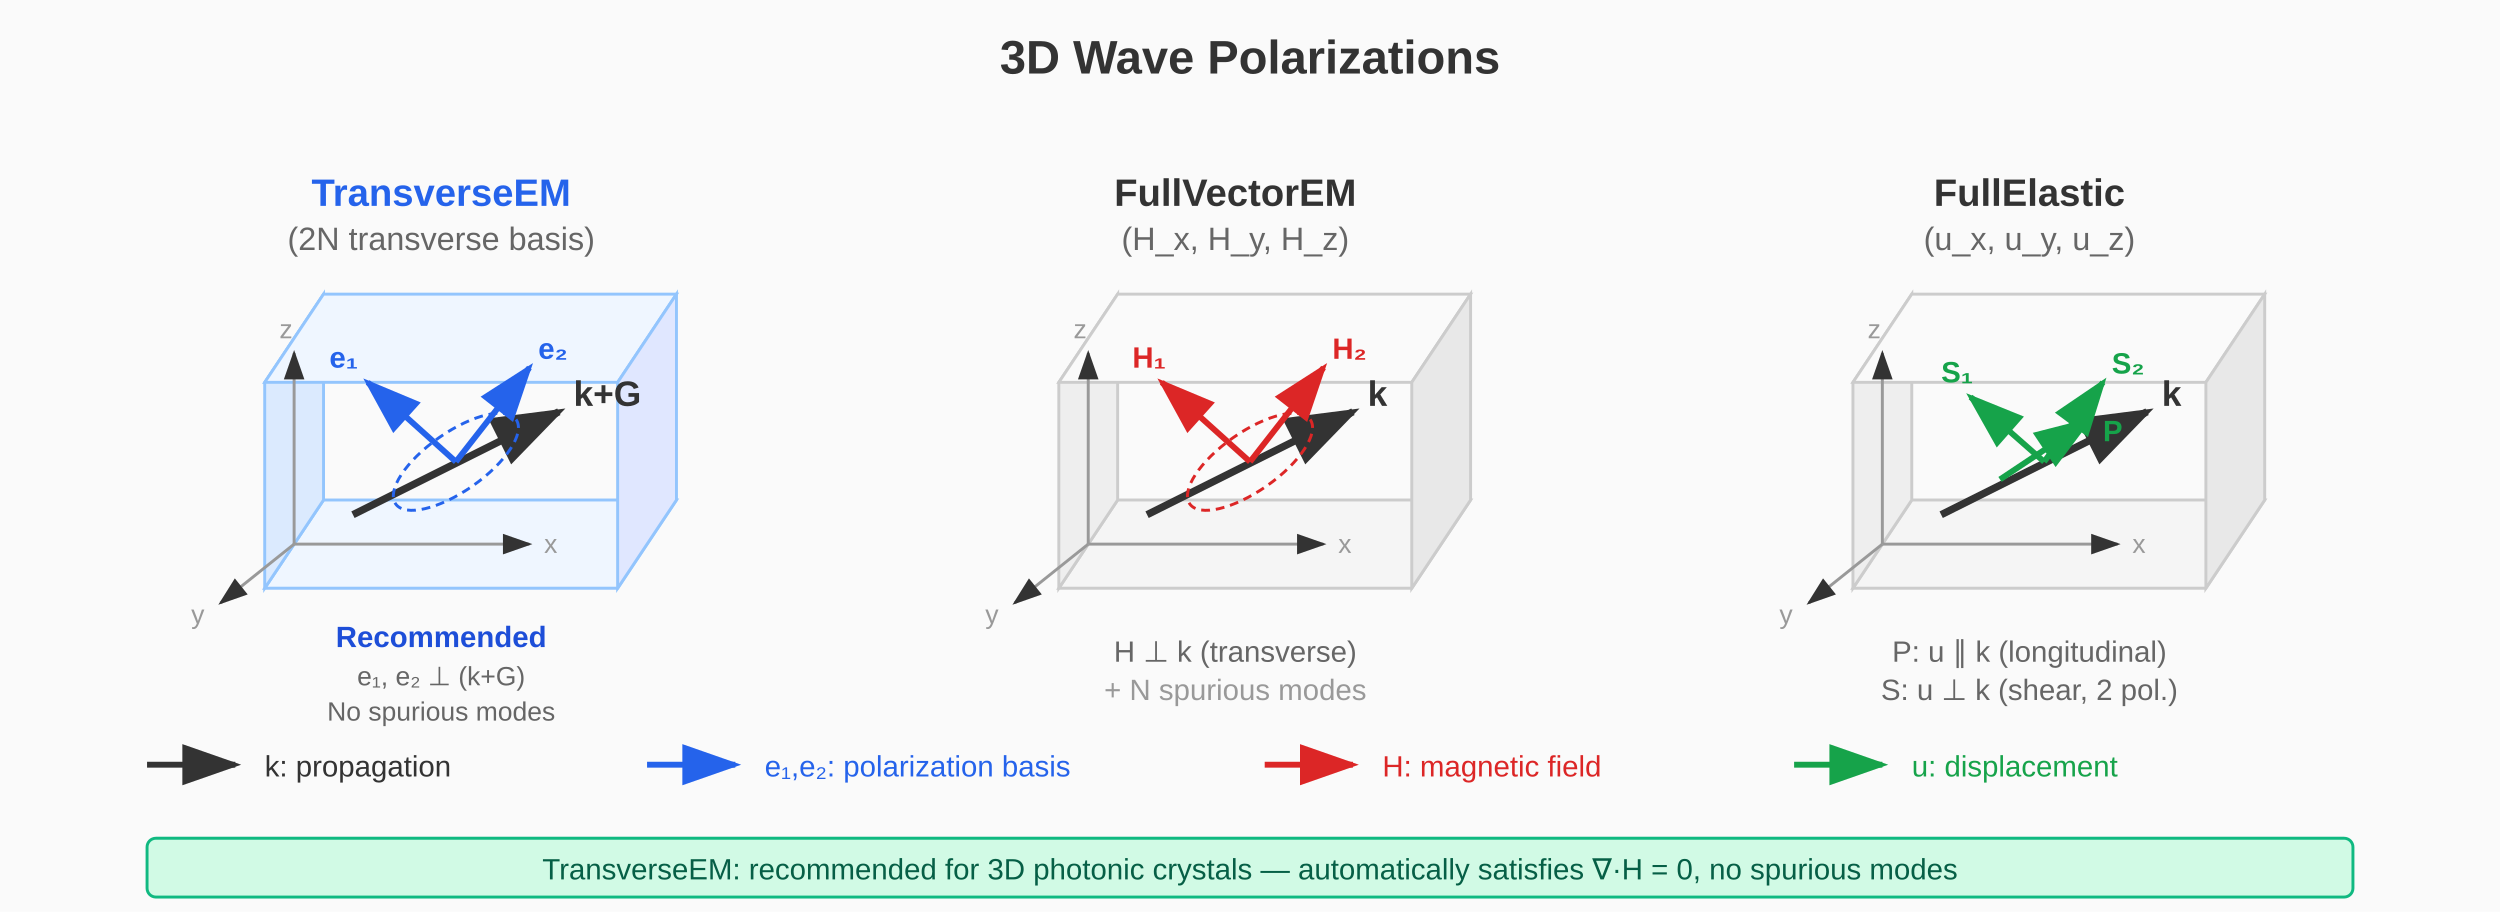
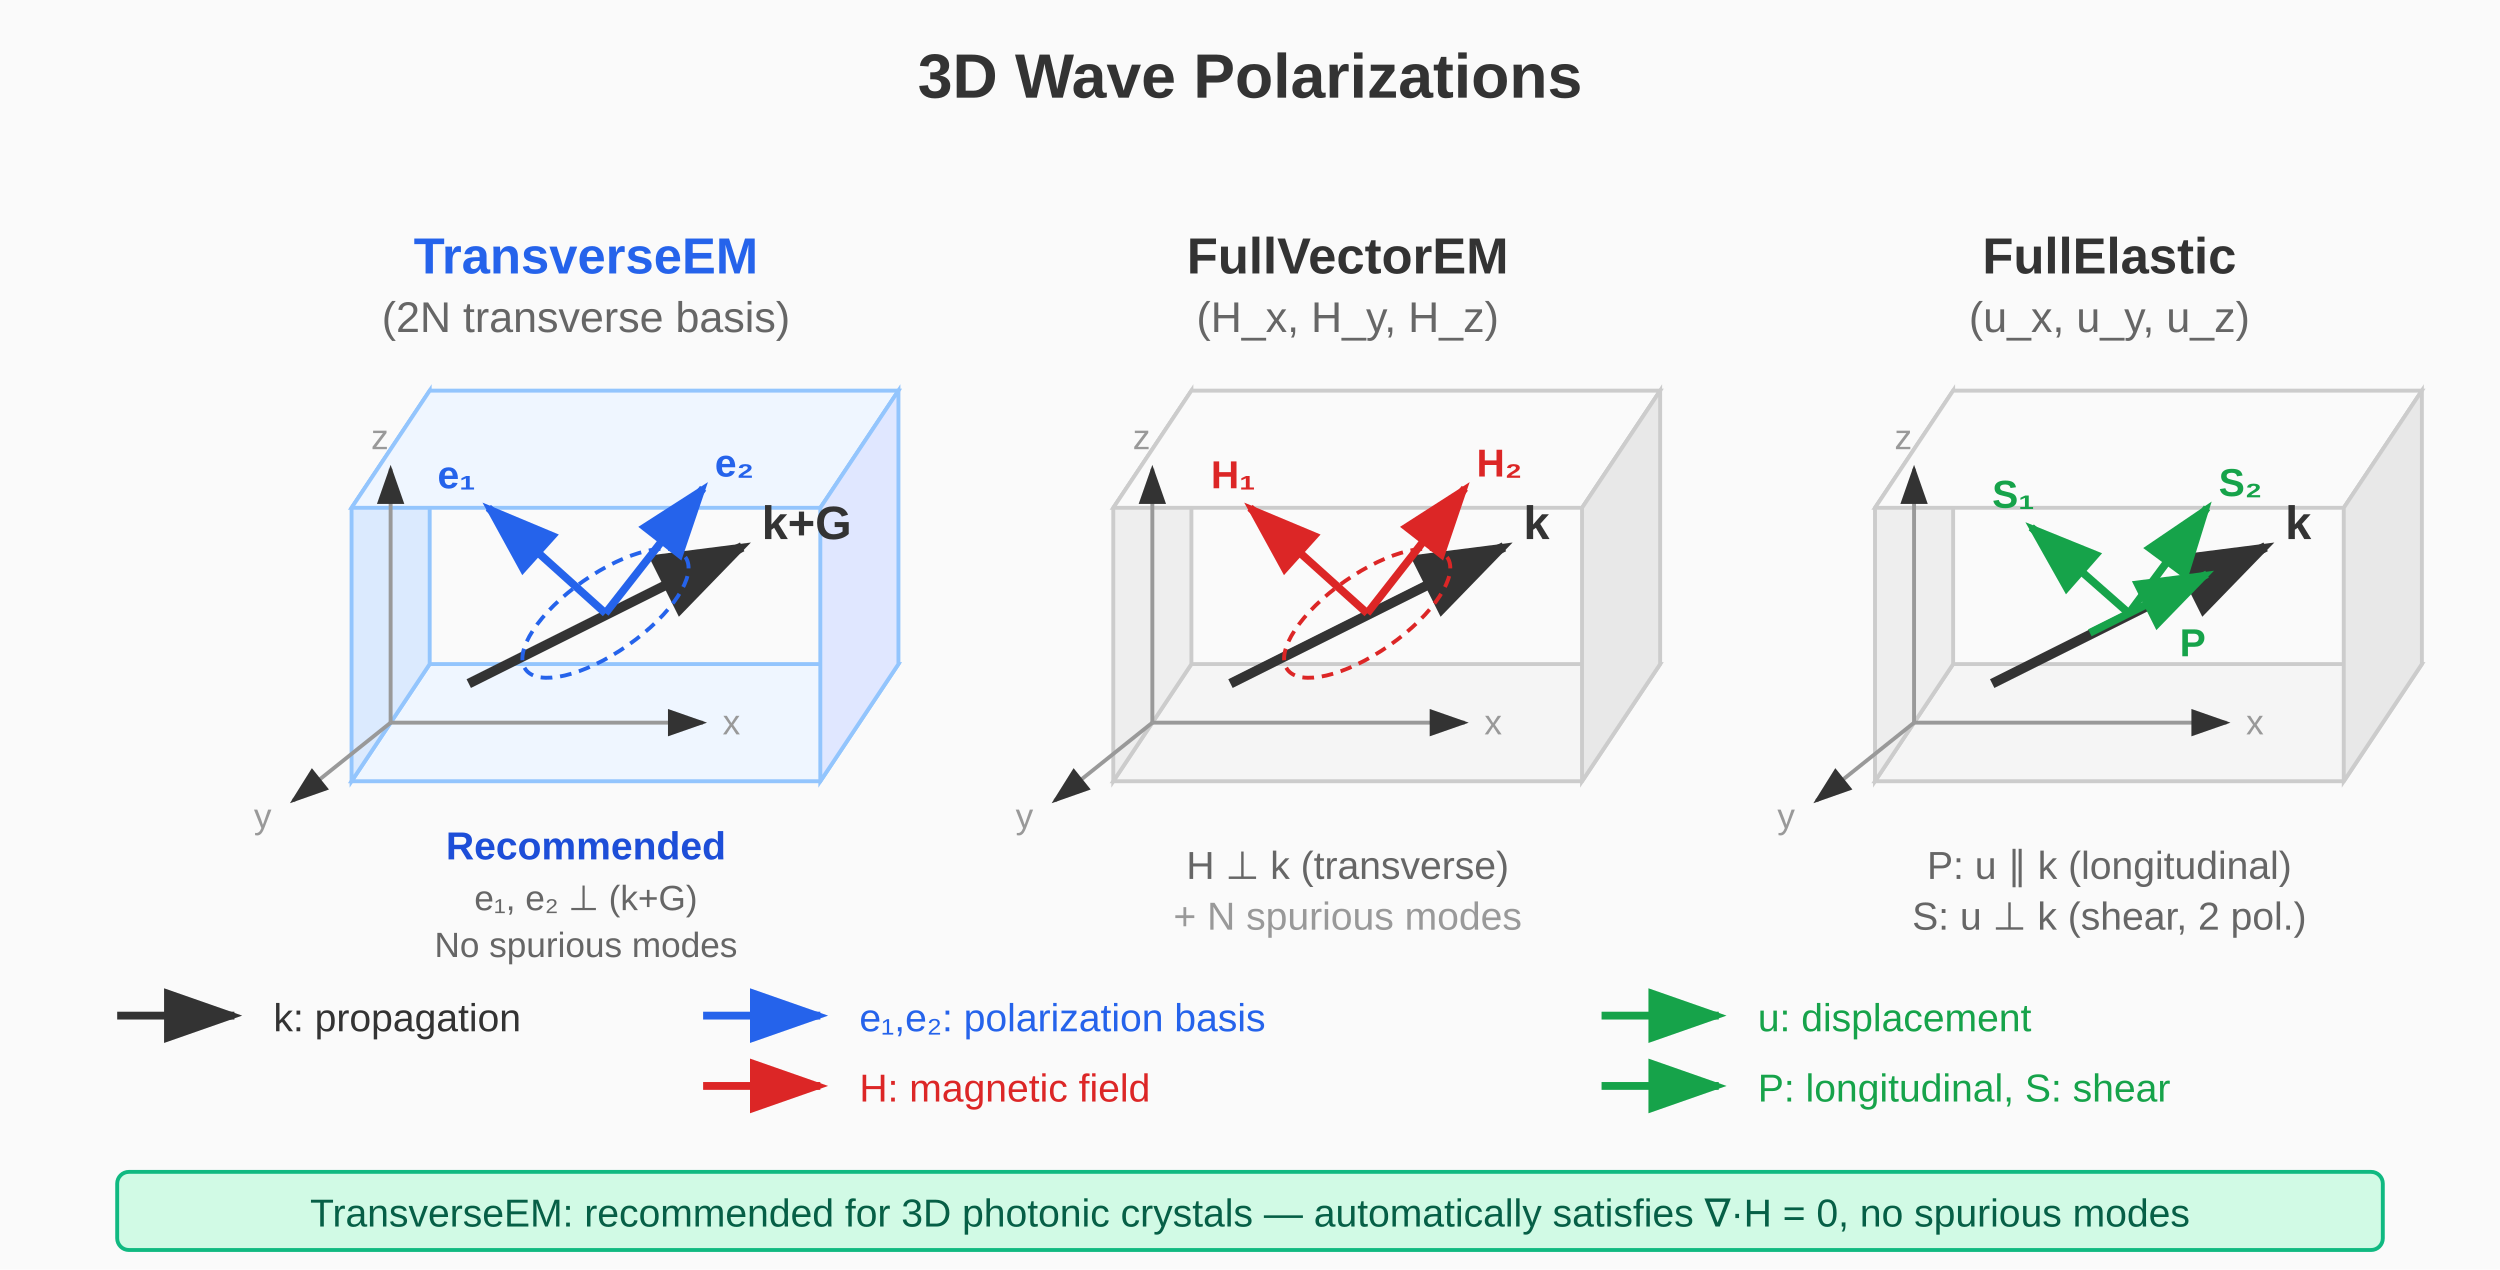
- <svg xmlns="http://www.w3.org/2000/svg" viewBox="0 0 850 310">
+ <svg xmlns="http://www.w3.org/2000/svg" viewBox="0 0 640 325">
  <defs>
    <marker id="arrowhead" markerWidth="10" markerHeight="7" refX="9" refY="3.5" orient="auto">
      <polygon points="0 0, 10 3.5, 0 7" fill="#333" />
    </marker>
    <marker id="arrowhead-red" markerWidth="10" markerHeight="7" refX="9" refY="3.5" orient="auto">
      <polygon points="0 0, 10 3.5, 0 7" fill="#dc2626" />
    </marker>
    <marker id="arrowhead-green" markerWidth="10" markerHeight="7" refX="9" refY="3.5" orient="auto">
      <polygon points="0 0, 10 3.5, 0 7" fill="#16a34a" />
    </marker>
    <marker id="arrowhead-blue" markerWidth="10" markerHeight="7" refX="9" refY="3.5" orient="auto">
      <polygon points="0 0, 10 3.5, 0 7" fill="#2563eb" />
    </marker>
  </defs>
-   <rect width="850" height="310" fill="#fafafa" />
-   <text x="425" y="25" text-anchor="middle" font-family="Arial, sans-serif" font-size="16" font-weight="bold" fill="#333">3D Wave Polarizations</text>
+   <rect width="640" height="325" fill="#fafafa" />
+   <text x="320" y="25" text-anchor="middle" font-family="Arial, sans-serif" font-size="16" font-weight="bold" fill="#333">3D Wave Polarizations</text>
  <g transform="translate(30, 70)">
    <text x="120" y="0" text-anchor="middle" font-family="Arial, sans-serif" font-size="13" font-weight="bold" fill="#2563eb">TransverseEM</text>
    <text x="120" y="15" text-anchor="middle" font-family="Arial, sans-serif" font-size="11" fill="#666">(2N transverse basis)</text>
    <g transform="translate(20, 30)">
      <polygon points="40,100 160,100 180,70 60,70" fill="#eff6ff" stroke="#93c5fd" stroke-width="1" />
      <polygon points="40,100 40,30 60,0 60,70" fill="#dbeafe" stroke="#93c5fd" stroke-width="1" />
      <polygon points="40,30 160,30 180,0 60,0" fill="#eff6ff" stroke="#93c5fd" stroke-width="1" />
      <polygon points="160,100 160,30 180,0 180,70" fill="#e0e7ff" stroke="#93c5fd" stroke-width="1" />
      <line x1="50" y1="85" x2="50" y2="20" stroke="#999" stroke-width="1" marker-end="url(#arrowhead)" />
      <line x1="50" y1="85" x2="130" y2="85" stroke="#999" stroke-width="1" marker-end="url(#arrowhead)" />
      <line x1="50" y1="85" x2="25" y2="105" stroke="#999" stroke-width="1" marker-end="url(#arrowhead)" />
      <text x="45" y="15" font-family="Arial, sans-serif" font-size="9" fill="#999">z</text>
      <text x="135" y="88" font-family="Arial, sans-serif" font-size="9" fill="#999">x</text>
      <text x="15" y="112" font-family="Arial, sans-serif" font-size="9" fill="#999">y</text>
      <line x1="70" y1="75" x2="140" y2="40" stroke="#333" stroke-width="2.5" marker-end="url(#arrowhead)" />
      <text x="145" y="38" font-family="Arial, sans-serif" font-size="12" font-weight="bold" fill="#333">k+G</text>
      <line x1="105" y1="57" x2="75" y2="30" stroke="#2563eb" stroke-width="2" marker-end="url(#arrowhead-blue)" />
      <line x1="105" y1="57" x2="130" y2="25" stroke="#2563eb" stroke-width="2" marker-end="url(#arrowhead-blue)" />
      <text x="62" y="25" font-family="Arial, sans-serif" font-size="10" font-weight="bold" fill="#2563eb">e₁</text>
      <text x="133" y="22" font-family="Arial, sans-serif" font-size="10" font-weight="bold" fill="#2563eb">e₂</text>
      <ellipse cx="105" cy="57" rx="25" ry="10" fill="none" stroke="#2563eb" stroke-width="1" stroke-dasharray="3,2" transform="rotate(-35, 105, 57)" />
    </g>
    <text x="120" y="150" text-anchor="middle" font-family="Arial, sans-serif" font-size="10" fill="#1d4ed8" font-weight="bold">Recommended</text>
    <text x="120" y="163" text-anchor="middle" font-family="Arial, sans-serif" font-size="9" fill="#666">e₁, e₂ ⊥ (k+G)</text>
    <text x="120" y="175" text-anchor="middle" font-family="Arial, sans-serif" font-size="9" fill="#666">No spurious modes</text>
  </g>
-   <g transform="translate(300, 70)">
+   <g transform="translate(225, 70)">
    <text x="120" y="0" text-anchor="middle" font-family="Arial, sans-serif" font-size="13" font-weight="bold" fill="#333">FullVectorEM</text>
    <text x="120" y="15" text-anchor="middle" font-family="Arial, sans-serif" font-size="11" fill="#666">(H_x, H_y, H_z)</text>
    <g transform="translate(20, 30)">
      <polygon points="40,100 160,100 180,70 60,70" fill="#f5f5f5" stroke="#ccc" stroke-width="1" />
      <polygon points="40,100 40,30 60,0 60,70" fill="#eee" stroke="#ccc" stroke-width="1" />
      <polygon points="40,30 160,30 180,0 60,0" fill="#fafafa" stroke="#ccc" stroke-width="1" />
      <polygon points="160,100 160,30 180,0 180,70" fill="#e8e8e8" stroke="#ccc" stroke-width="1" />
      <line x1="50" y1="85" x2="50" y2="20" stroke="#999" stroke-width="1" marker-end="url(#arrowhead)" />
      <line x1="50" y1="85" x2="130" y2="85" stroke="#999" stroke-width="1" marker-end="url(#arrowhead)" />
      <line x1="50" y1="85" x2="25" y2="105" stroke="#999" stroke-width="1" marker-end="url(#arrowhead)" />
      <text x="45" y="15" font-family="Arial, sans-serif" font-size="9" fill="#999">z</text>
      <text x="135" y="88" font-family="Arial, sans-serif" font-size="9" fill="#999">x</text>
      <text x="15" y="112" font-family="Arial, sans-serif" font-size="9" fill="#999">y</text>
      <line x1="70" y1="75" x2="140" y2="40" stroke="#333" stroke-width="2.5" marker-end="url(#arrowhead)" />
      <text x="145" y="38" font-family="Arial, sans-serif" font-size="12" font-weight="bold" fill="#333">k</text>
      <line x1="105" y1="57" x2="75" y2="30" stroke="#dc2626" stroke-width="2" marker-end="url(#arrowhead-red)" />
      <line x1="105" y1="57" x2="130" y2="25" stroke="#dc2626" stroke-width="2" marker-end="url(#arrowhead-red)" />
      <text x="65" y="25" font-family="Arial, sans-serif" font-size="10" font-weight="bold" fill="#dc2626">H₁</text>
      <text x="133" y="22" font-family="Arial, sans-serif" font-size="10" font-weight="bold" fill="#dc2626">H₂</text>
      <ellipse cx="105" cy="57" rx="25" ry="10" fill="none" stroke="#dc2626" stroke-width="1" stroke-dasharray="3,2" transform="rotate(-35, 105, 57)" />
    </g>
    <text x="120" y="155" text-anchor="middle" font-family="Arial, sans-serif" font-size="10" fill="#666">H ⊥ k (transverse)</text>
    <text x="120" y="168" text-anchor="middle" font-family="Arial, sans-serif" font-size="10" fill="#999">+ N spurious modes</text>
  </g>
-   <g transform="translate(570, 70)">
+   <g transform="translate(420, 70)">
    <text x="120" y="0" text-anchor="middle" font-family="Arial, sans-serif" font-size="13" font-weight="bold" fill="#333">FullElastic</text>
    <text x="120" y="15" text-anchor="middle" font-family="Arial, sans-serif" font-size="11" fill="#666">(u_x, u_y, u_z)</text>
    <g transform="translate(20, 30)">
      <polygon points="40,100 160,100 180,70 60,70" fill="#f5f5f5" stroke="#ccc" stroke-width="1" />
      <polygon points="40,100 40,30 60,0 60,70" fill="#eee" stroke="#ccc" stroke-width="1" />
      <polygon points="40,30 160,30 180,0 60,0" fill="#fafafa" stroke="#ccc" stroke-width="1" />
      <polygon points="160,100 160,30 180,0 180,70" fill="#e8e8e8" stroke="#ccc" stroke-width="1" />
      <line x1="50" y1="85" x2="50" y2="20" stroke="#999" stroke-width="1" marker-end="url(#arrowhead)" />
      <line x1="50" y1="85" x2="130" y2="85" stroke="#999" stroke-width="1" marker-end="url(#arrowhead)" />
      <line x1="50" y1="85" x2="25" y2="105" stroke="#999" stroke-width="1" marker-end="url(#arrowhead)" />
      <text x="45" y="15" font-family="Arial, sans-serif" font-size="9" fill="#999">z</text>
      <text x="135" y="88" font-family="Arial, sans-serif" font-size="9" fill="#999">x</text>
      <text x="15" y="112" font-family="Arial, sans-serif" font-size="9" fill="#999">y</text>
      <line x1="70" y1="75" x2="140" y2="40" stroke="#333" stroke-width="2.5" marker-end="url(#arrowhead)" />
      <text x="145" y="38" font-family="Arial, sans-serif" font-size="12" font-weight="bold" fill="#333">k</text>
-       <line x1="90" y1="63" x2="120" y2="43" stroke="#16a34a" stroke-width="2" marker-end="url(#arrowhead-green)" />
-       <text x="125" y="50" font-family="Arial, sans-serif" font-size="10" font-weight="bold" fill="#16a34a">P</text>
+       <line x1="95" y1="62" x2="125" y2="47" stroke="#16a34a" stroke-width="2" marker-end="url(#arrowhead-green)" />
+       <text x="118" y="68" font-family="Arial, sans-serif" font-size="10" font-weight="bold" fill="#16a34a">P</text>
      <line x1="105" y1="57" x2="80" y2="35" stroke="#16a34a" stroke-width="2" marker-end="url(#arrowhead-green)" />
      <line x1="105" y1="57" x2="125" y2="30" stroke="#16a34a" stroke-width="2" marker-end="url(#arrowhead-green)" />
      <text x="70" y="30" font-family="Arial, sans-serif" font-size="10" font-weight="bold" fill="#16a34a">S₁</text>
      <text x="128" y="27" font-family="Arial, sans-serif" font-size="10" font-weight="bold" fill="#16a34a">S₂</text>
    </g>
    <text x="120" y="155" text-anchor="middle" font-family="Arial, sans-serif" font-size="10" fill="#666">P: u ∥ k (longitudinal)</text>
    <text x="120" y="168" text-anchor="middle" font-family="Arial, sans-serif" font-size="10" fill="#666">S: u ⊥ k (shear, 2 pol.)</text>
  </g>
-   <g transform="translate(50, 260)">
+   <g transform="translate(30, 260)">
    <line x1="0" y1="0" x2="30" y2="0" stroke="#333" stroke-width="2" marker-end="url(#arrowhead)" />
    <text x="40" y="4" font-family="Arial, sans-serif" font-size="10" fill="#333">k: propagation</text>
-     <line x1="170" y1="0" x2="200" y2="0" stroke="#2563eb" stroke-width="2" marker-end="url(#arrowhead-blue)" />
-     <text x="210" y="4" font-family="Arial, sans-serif" font-size="10" fill="#2563eb">e₁,e₂: polarization basis</text>
-     <line x1="380" y1="0" x2="410" y2="0" stroke="#dc2626" stroke-width="2" marker-end="url(#arrowhead-red)" />
-     <text x="420" y="4" font-family="Arial, sans-serif" font-size="10" fill="#dc2626">H: magnetic field</text>
-     <line x1="560" y1="0" x2="590" y2="0" stroke="#16a34a" stroke-width="2" marker-end="url(#arrowhead-green)" />
-     <text x="600" y="4" font-family="Arial, sans-serif" font-size="10" fill="#16a34a">u: displacement</text>
+     <line x1="150" y1="0" x2="180" y2="0" stroke="#2563eb" stroke-width="2" marker-end="url(#arrowhead-blue)" />
+     <text x="190" y="4" font-family="Arial, sans-serif" font-size="10" fill="#2563eb">e₁,e₂: polarization basis</text>
+     <line x1="380" y1="0" x2="410" y2="0" stroke="#16a34a" stroke-width="2" marker-end="url(#arrowhead-green)" />
+     <text x="420" y="4" font-family="Arial, sans-serif" font-size="10" fill="#16a34a">u: displacement</text>
+     <line x1="150" y1="18" x2="180" y2="18" stroke="#dc2626" stroke-width="2" marker-end="url(#arrowhead-red)" />
+     <text x="190" y="22" font-family="Arial, sans-serif" font-size="10" fill="#dc2626">H: magnetic field</text>
+     <line x1="380" y1="18" x2="410" y2="18" stroke="#16a34a" stroke-width="2" marker-end="url(#arrowhead-green)" />
+     <text x="420" y="22" font-family="Arial, sans-serif" font-size="10" fill="#16a34a">P: longitudinal, S: shear</text>
  </g>
-   <g transform="translate(50, 285)">
-     <rect x="0" y="0" width="750" height="20" fill="#d1fae5" rx="3" stroke="#10b981" stroke-width="1" />
-     <text x="375" y="14" text-anchor="middle" font-family="Arial, sans-serif" font-size="10" fill="#065f46">
+   <g transform="translate(30, 300)">
+     <rect x="0" y="0" width="580" height="20" fill="#d1fae5" rx="3" stroke="#10b981" stroke-width="1" />
+     <text x="290" y="14" text-anchor="middle" font-family="Arial, sans-serif" font-size="10" fill="#065f46">
      TransverseEM: recommended for 3D photonic crystals — automatically satisfies ∇·H = 0, no spurious modes
    </text>
  </g>
</svg>
